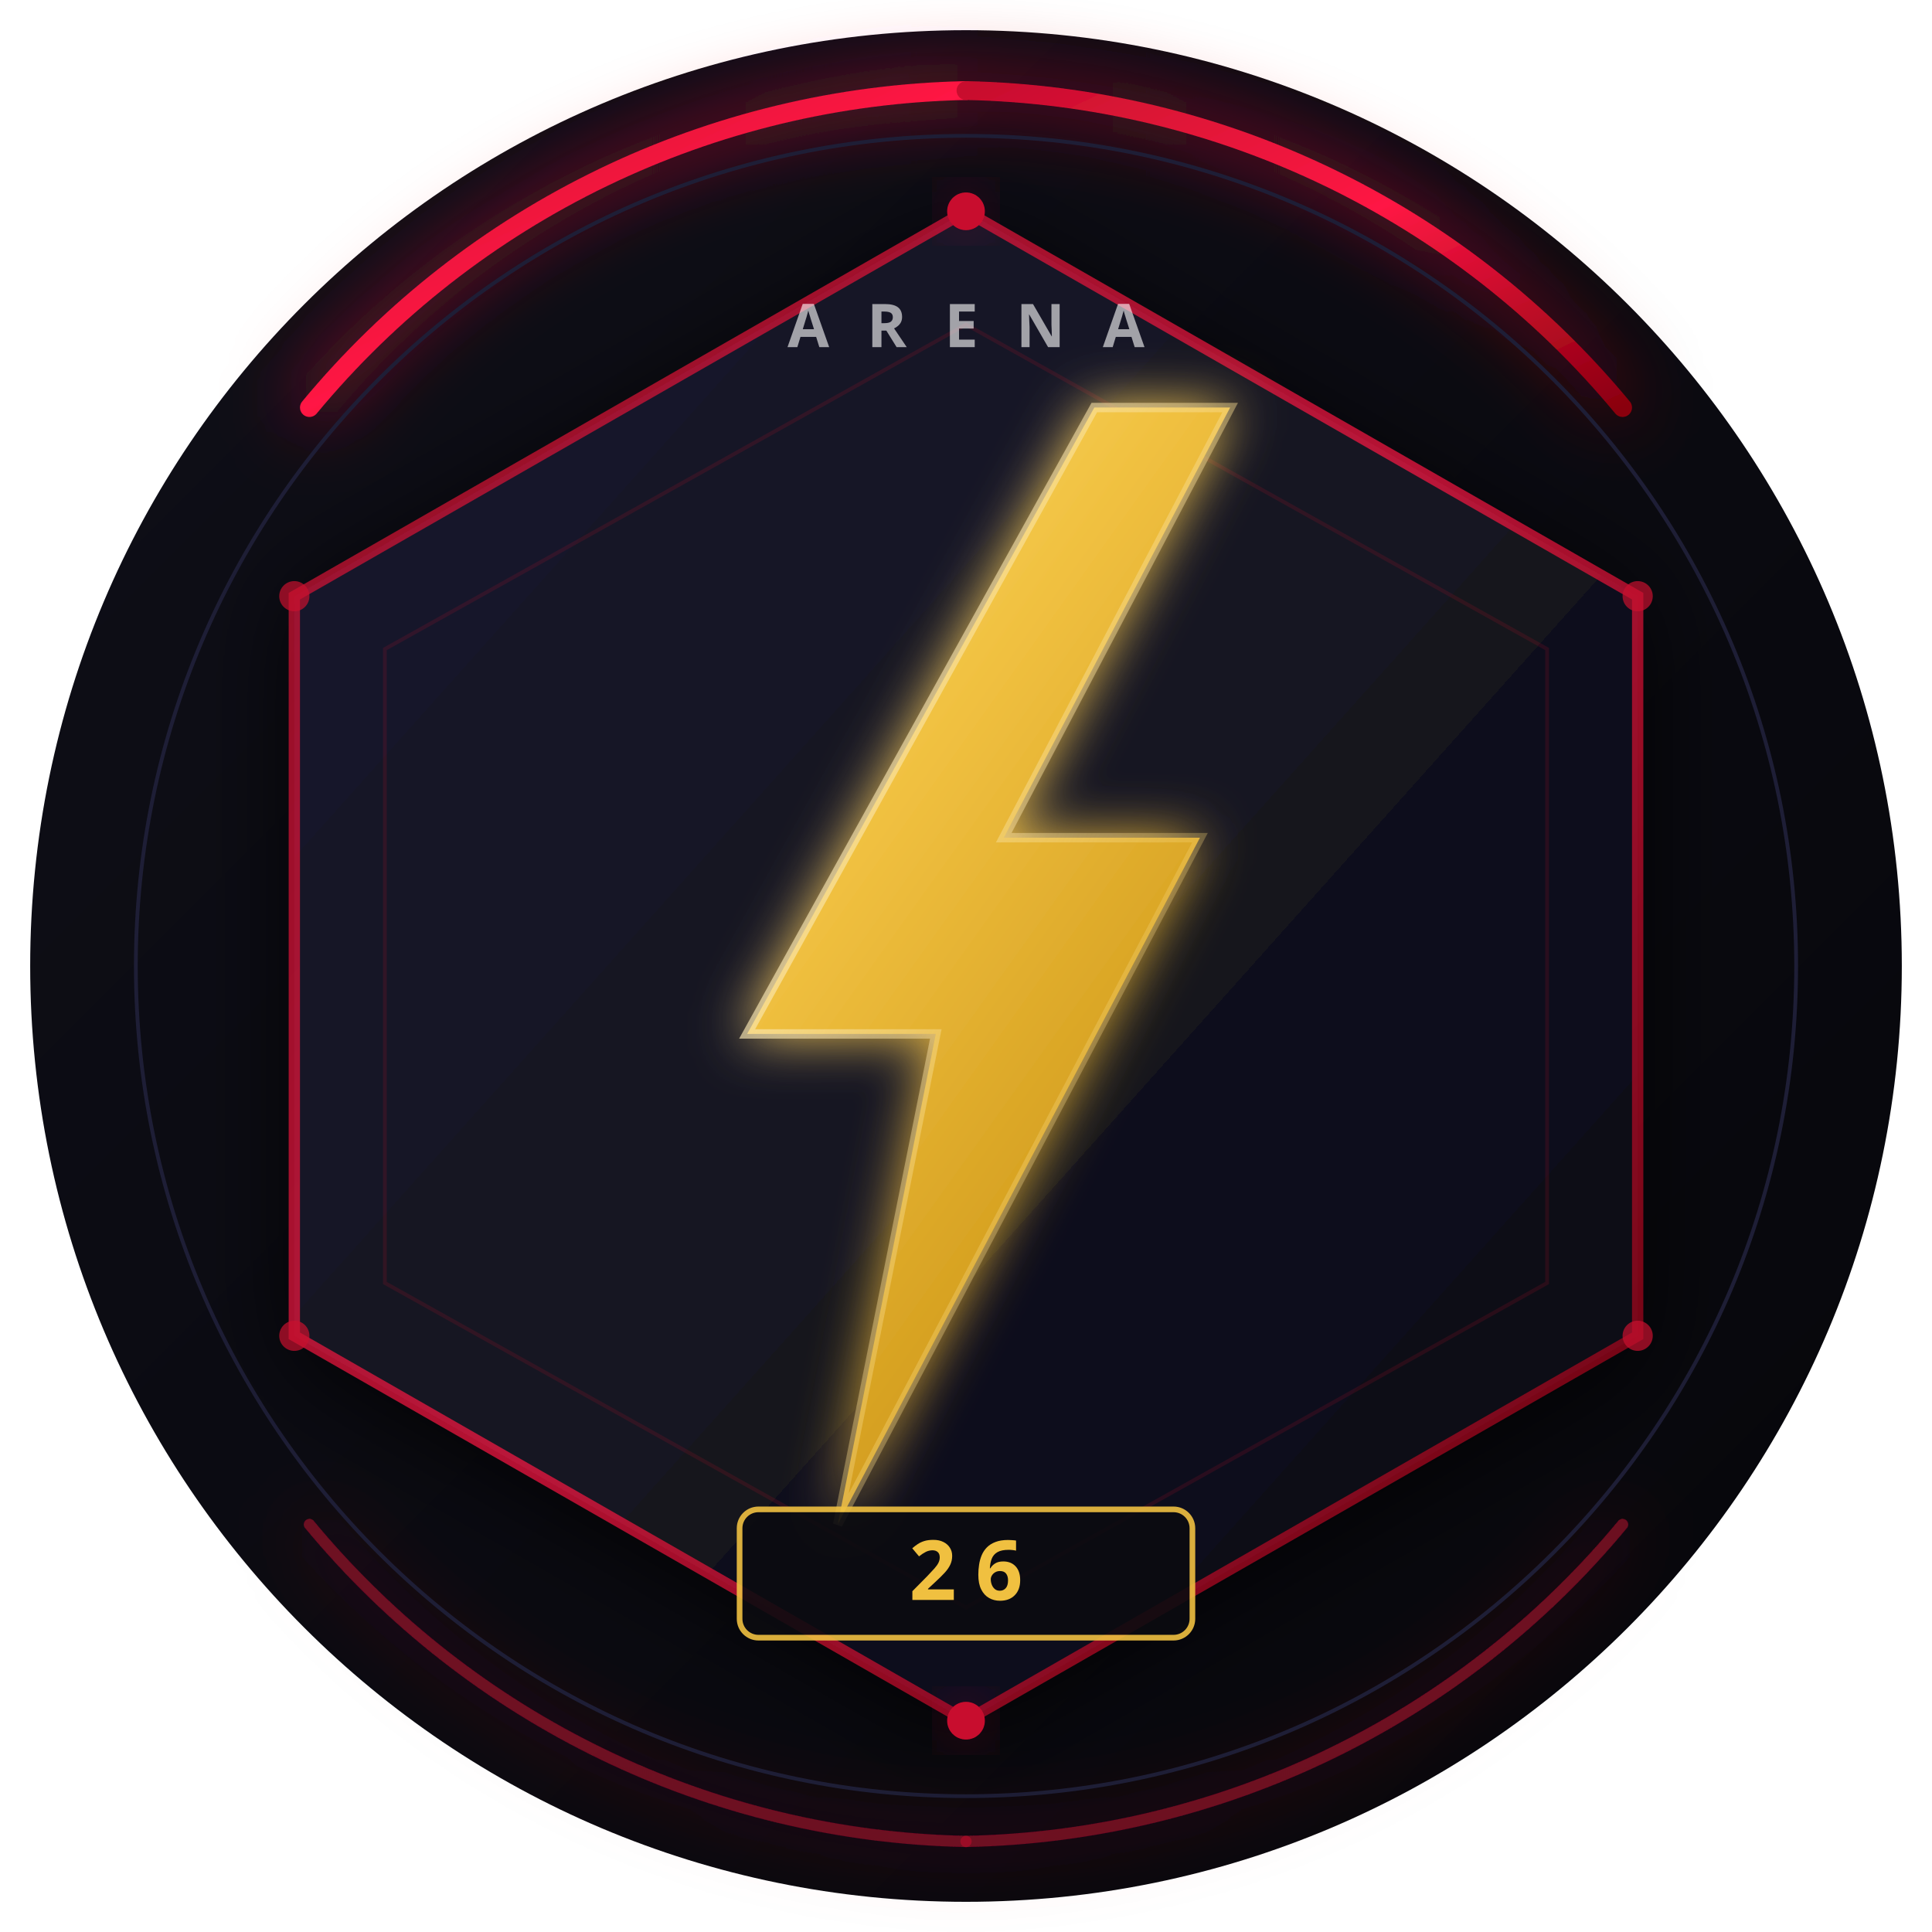
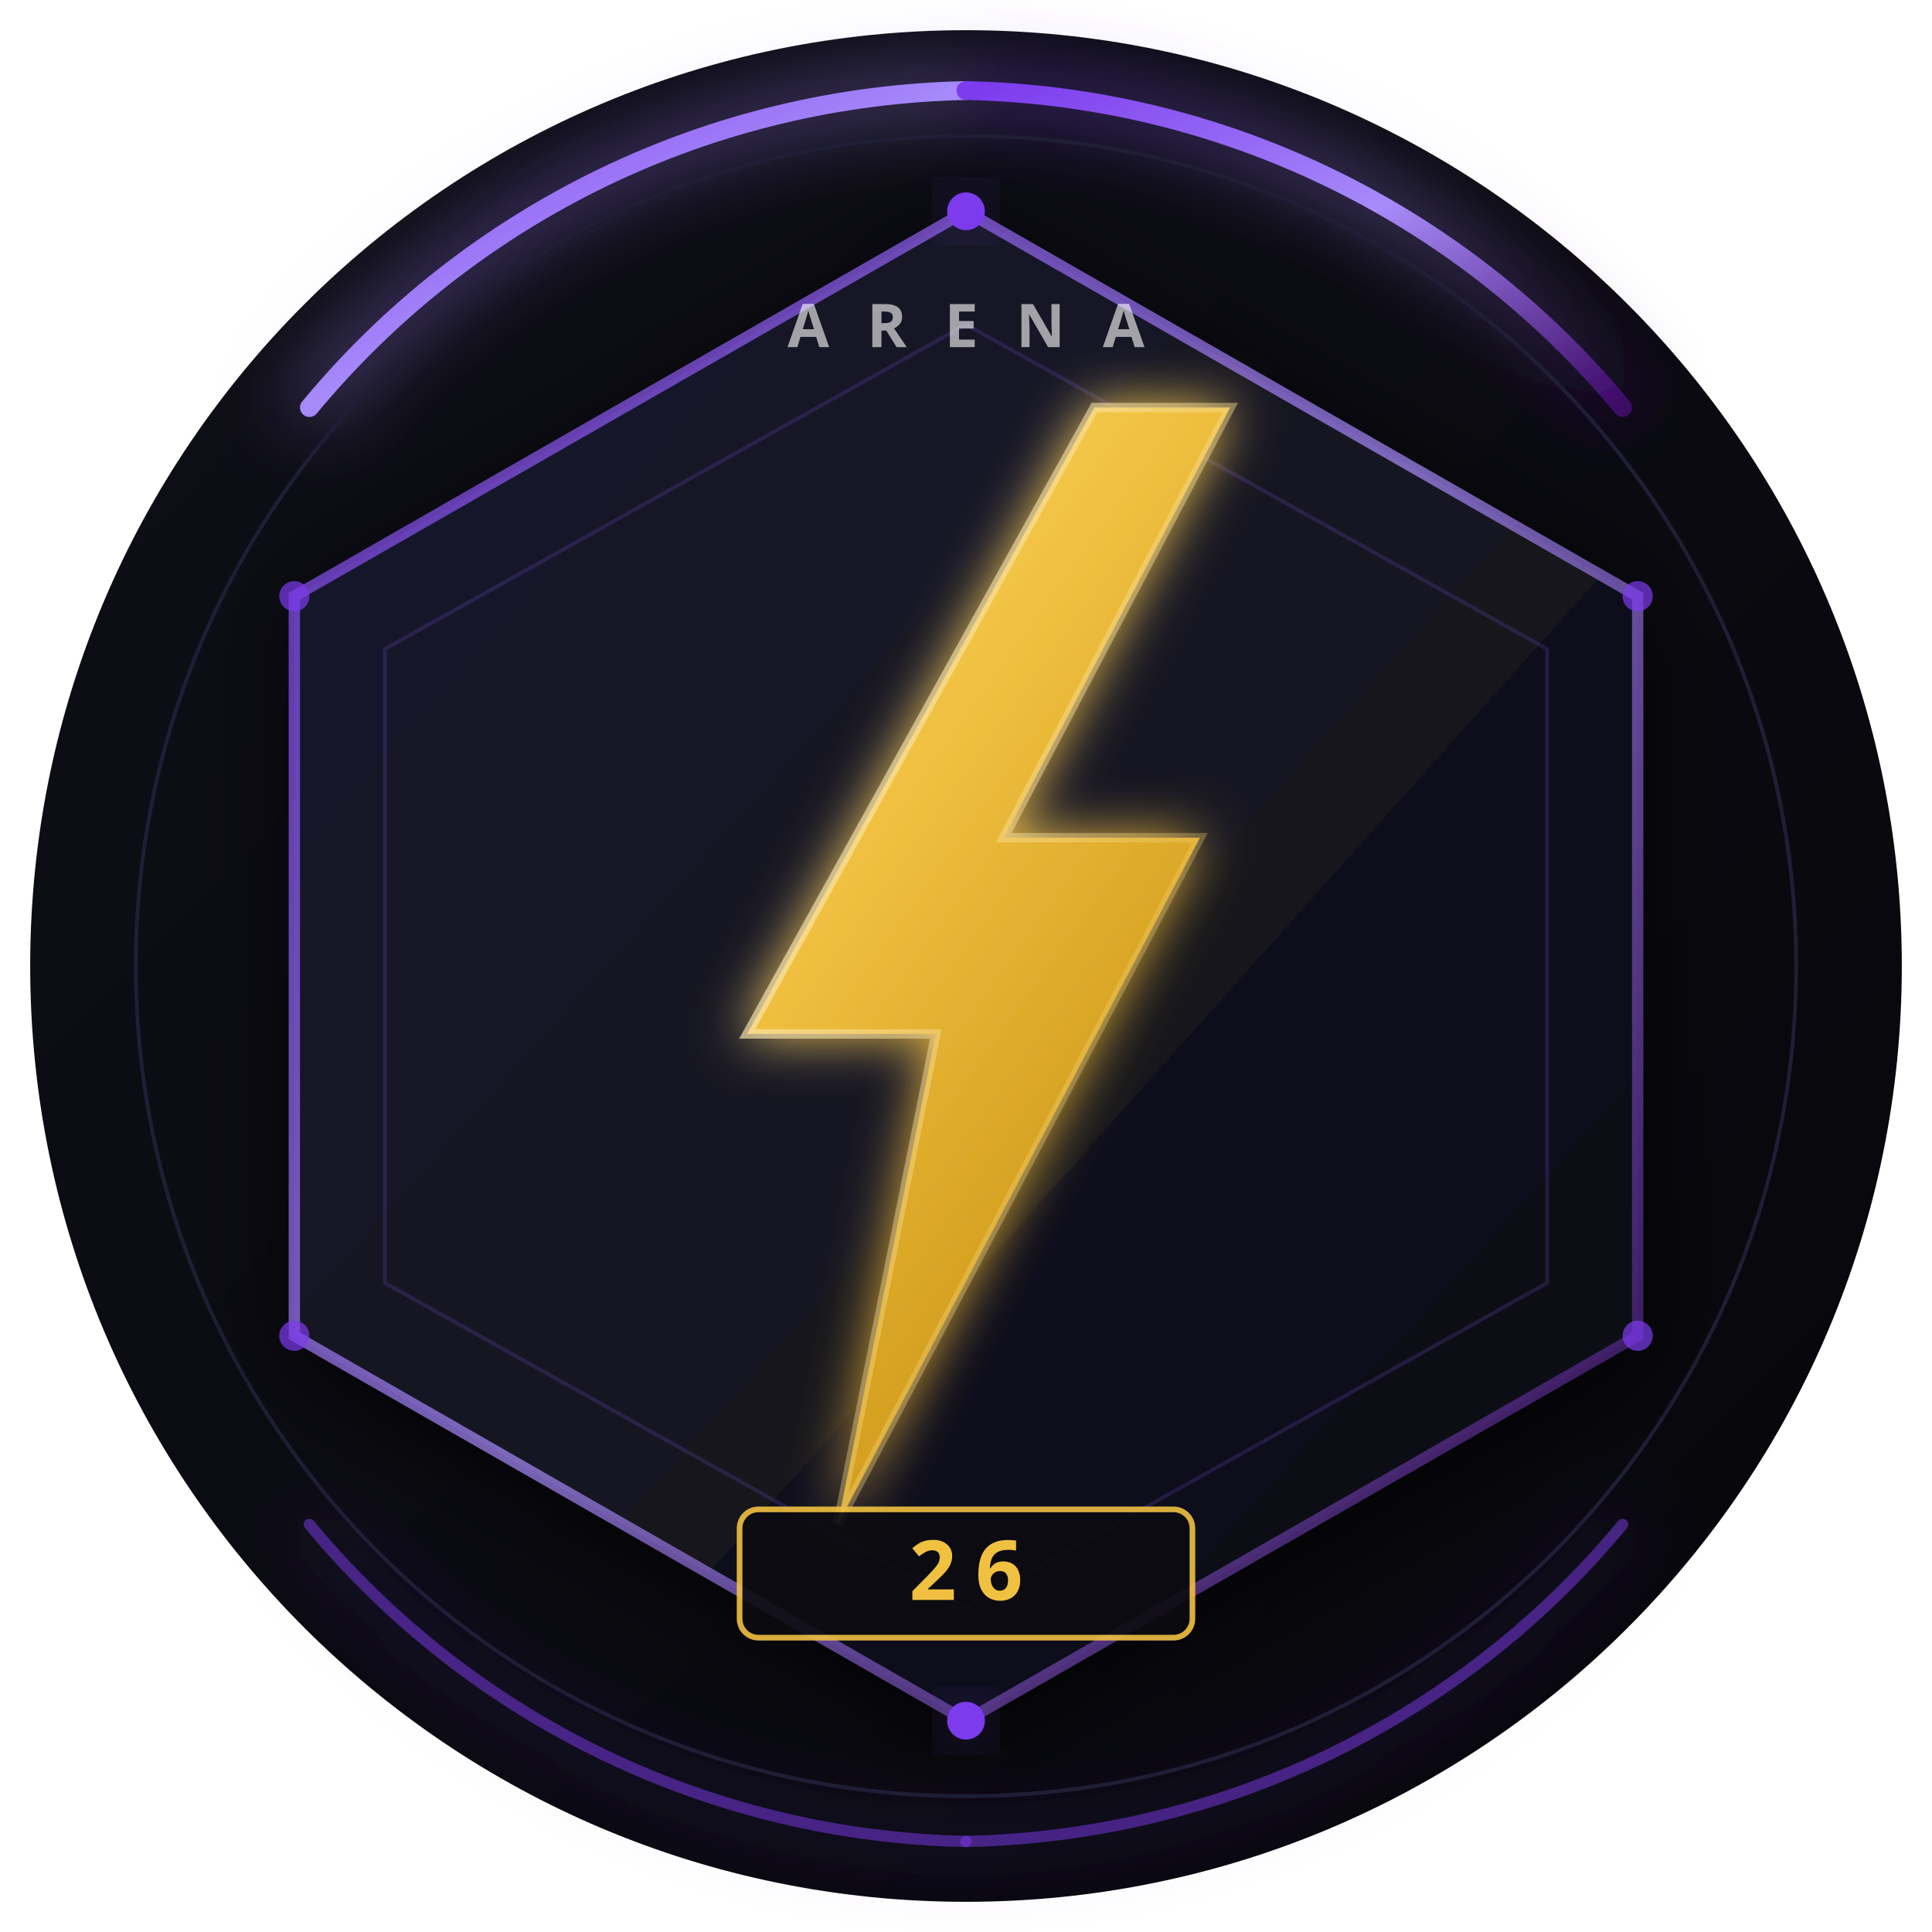
<svg xmlns="http://www.w3.org/2000/svg" viewBox="0 0 512 512" fill="none">
  <defs>
    <linearGradient id="bg-grad" x1="0%" y1="0%" x2="100%" y2="100%">
      <stop offset="0%" stop-color="#0f0f18" />
      <stop offset="100%" stop-color="#06060a" />
    </linearGradient>
    <linearGradient id="hex-grad" x1="0%" y1="0%" x2="100%" y2="100%">
      <stop offset="0%" stop-color="#1a1a2e" />
      <stop offset="100%" stop-color="#0c0c14" />
    </linearGradient>
    <linearGradient id="ring-grad" x1="0%" y1="0%" x2="100%" y2="100%">
-       <stop offset="0%" stop-color="#c8102e" />
-       <stop offset="50%" stop-color="#ff1744" />
-       <stop offset="100%" stop-color="#8a000f" />
+       <stop offset="0%" stop-color="#7c3aed" />
+       <stop offset="50%" stop-color="#a78bfa" />
+       <stop offset="100%" stop-color="#3b0764" />
    </linearGradient>
    <linearGradient id="bolt-grad" x1="0%" y1="0%" x2="60%" y2="100%">
      <stop offset="0%" stop-color="#ffe066" />
      <stop offset="40%" stop-color="#f0c040" />
      <stop offset="100%" stop-color="#c89010" />
    </linearGradient>
    <linearGradient id="bolt-shine" x1="0%" y1="0%" x2="100%" y2="100%">
      <stop offset="0%" stop-color="#fff8e0" stop-opacity="0.9" />
      <stop offset="100%" stop-color="#f0c040" stop-opacity="0" />
    </linearGradient>
    <filter id="glow-red" x="-40%" y="-40%" width="180%" height="180%">
      <feGaussianBlur stdDeviation="10" result="blur" />
      <feComposite in="SourceGraphic" in2="blur" operator="over" />
    </filter>
    <filter id="glow-gold" x="-30%" y="-30%" width="160%" height="160%">
      <feGaussianBlur stdDeviation="7" result="blur" />
      <feComposite in="SourceGraphic" in2="blur" operator="over" />
    </filter>
    <filter id="shadow" x="-20%" y="-20%" width="140%" height="140%">
      <feDropShadow dx="0" dy="4" stdDeviation="12" flood-color="#000" flood-opacity="0.8" />
    </filter>
  </defs>
  <circle cx="256" cy="256" r="248" fill="url(#bg-grad)" />
  <g filter="url(#glow-red)">
    <path d="M 256 24 A 232 232 0 0 0 82 108" stroke="url(#ring-grad)" stroke-width="5" fill="none" stroke-linecap="round" />
    <path d="M 256 24 A 232 232 0 0 1 430 108" stroke="url(#ring-grad)" stroke-width="5" fill="none" stroke-linecap="round" />
-     <path d="M 82 404 A 232 232 0 0 0 256 488" stroke="#c8102e" stroke-width="3" fill="none" stroke-linecap="round" opacity="0.5" />
-     <path d="M 430 404 A 232 232 0 0 1 256 488" stroke="#c8102e" stroke-width="3" fill="none" stroke-linecap="round" opacity="0.5" />
+     <path d="M 82 404 A 232 232 0 0 0 256 488" stroke="#7c3aed" stroke-width="3" fill="none" stroke-linecap="round" opacity="0.5" />
+     <path d="M 430 404 A 232 232 0 0 1 256 488" stroke="#7c3aed" stroke-width="3" fill="none" stroke-linecap="round" opacity="0.5" />
  </g>
  <circle cx="256" cy="256" r="220" stroke="#1e1e36" stroke-width="1" fill="none" />
  <path d="M 256 56            L 434 158            L 434 354            L 256 456            L 78 354            L 78 158 Z" fill="url(#hex-grad)" filter="url(#shadow)" />
  <path d="M 256 56            L 434 158            L 434 354            L 256 456            L 78 354            L 78 158 Z" stroke="url(#ring-grad)" stroke-width="3" fill="none" opacity="0.7" />
-   <path d="M 256 86            L 410 172            L 410 340            L 256 426            L 102 340            L 102 172 Z" stroke="rgba(200,16,46,0.15)" stroke-width="1" fill="none" />
-   <circle cx="256" cy="56" r="5" fill="#c8102e" filter="url(#glow-red)" />
-   <circle cx="434" cy="158" r="4" fill="#c8102e" opacity="0.7" />
-   <circle cx="434" cy="354" r="4" fill="#c8102e" opacity="0.7" />
-   <circle cx="256" cy="456" r="5" fill="#c8102e" filter="url(#glow-red)" />
-   <circle cx="78" cy="354" r="4" fill="#c8102e" opacity="0.7" />
-   <circle cx="78" cy="158" r="4" fill="#c8102e" opacity="0.7" />
+   <path d="M 256 86            L 410 172            L 410 340            L 256 426            L 102 340            L 102 172 Z" stroke="rgba(139,92,246,0.18)" stroke-width="1" fill="none" />
+   <circle cx="256" cy="56" r="5" fill="#7c3aed" filter="url(#glow-red)" />
+   <circle cx="434" cy="158" r="4" fill="#7c3aed" opacity="0.7" />
+   <circle cx="434" cy="354" r="4" fill="#7c3aed" opacity="0.7" />
+   <circle cx="256" cy="456" r="5" fill="#7c3aed" filter="url(#glow-red)" />
+   <circle cx="78" cy="354" r="4" fill="#7c3aed" opacity="0.7" />
+   <circle cx="78" cy="158" r="4" fill="#7c3aed" opacity="0.7" />
  <g filter="url(#glow-gold)">
    <path d="M 290 108              L 198 274              L 248 274              L 222 404              L 318 222              L 266 222              L 326 108 Z" fill="url(#bolt-grad)" />
    <path d="M 290 108              L 326 108              L 266 222              L 318 222              L 222 404              L 248 274              L 198 274 Z" stroke="url(#bolt-shine)" stroke-width="2.5" fill="none" />
  </g>
  <g>
    <rect x="196" y="400" width="120" height="34" rx="5" fill="#0b0b10" stroke="#f0c040" stroke-width="1.5" opacity="0.9" />
    <text x="256" y="424" text-anchor="middle" font-family="'Barlow Condensed', 'Impact', sans-serif" font-weight="900" font-size="22" letter-spacing="5" fill="#f0c040">26</text>
  </g>
  <text x="256" y="92" text-anchor="middle" font-family="'Barlow Condensed', 'Impact', sans-serif" font-weight="700" font-size="16" letter-spacing="10" fill="rgba(255,255,255,0.6)">ARENA</text>
</svg>
